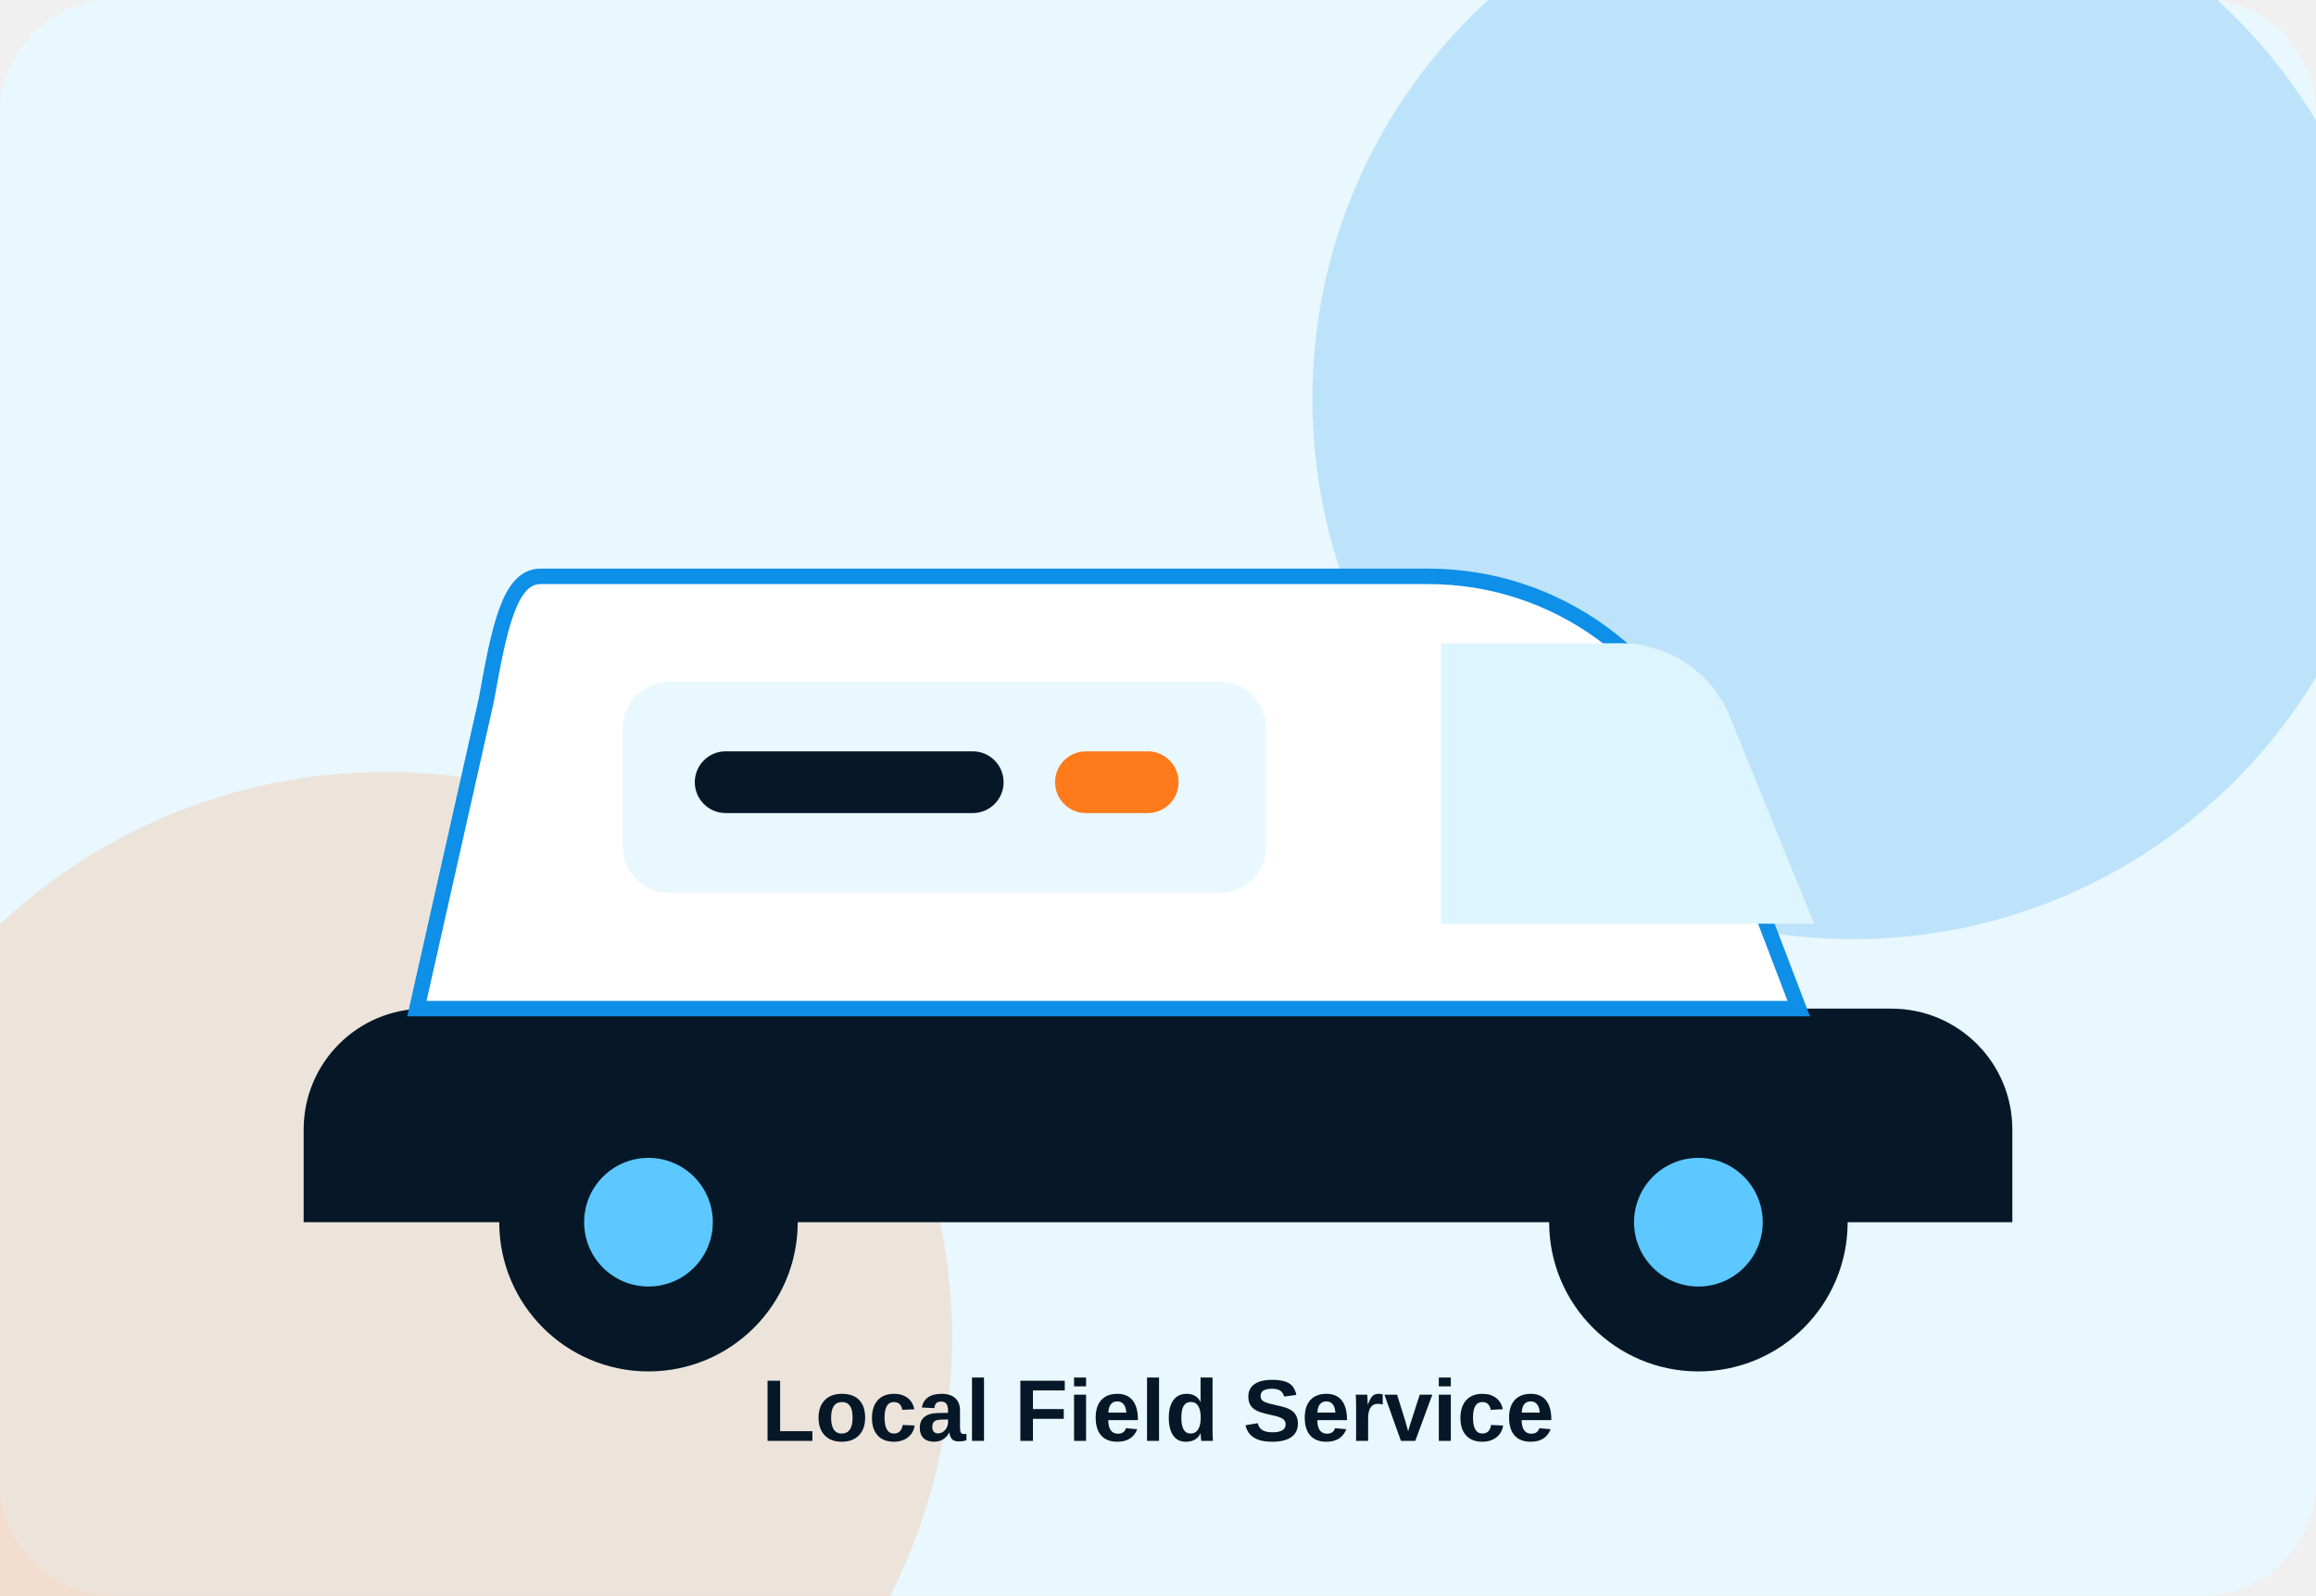
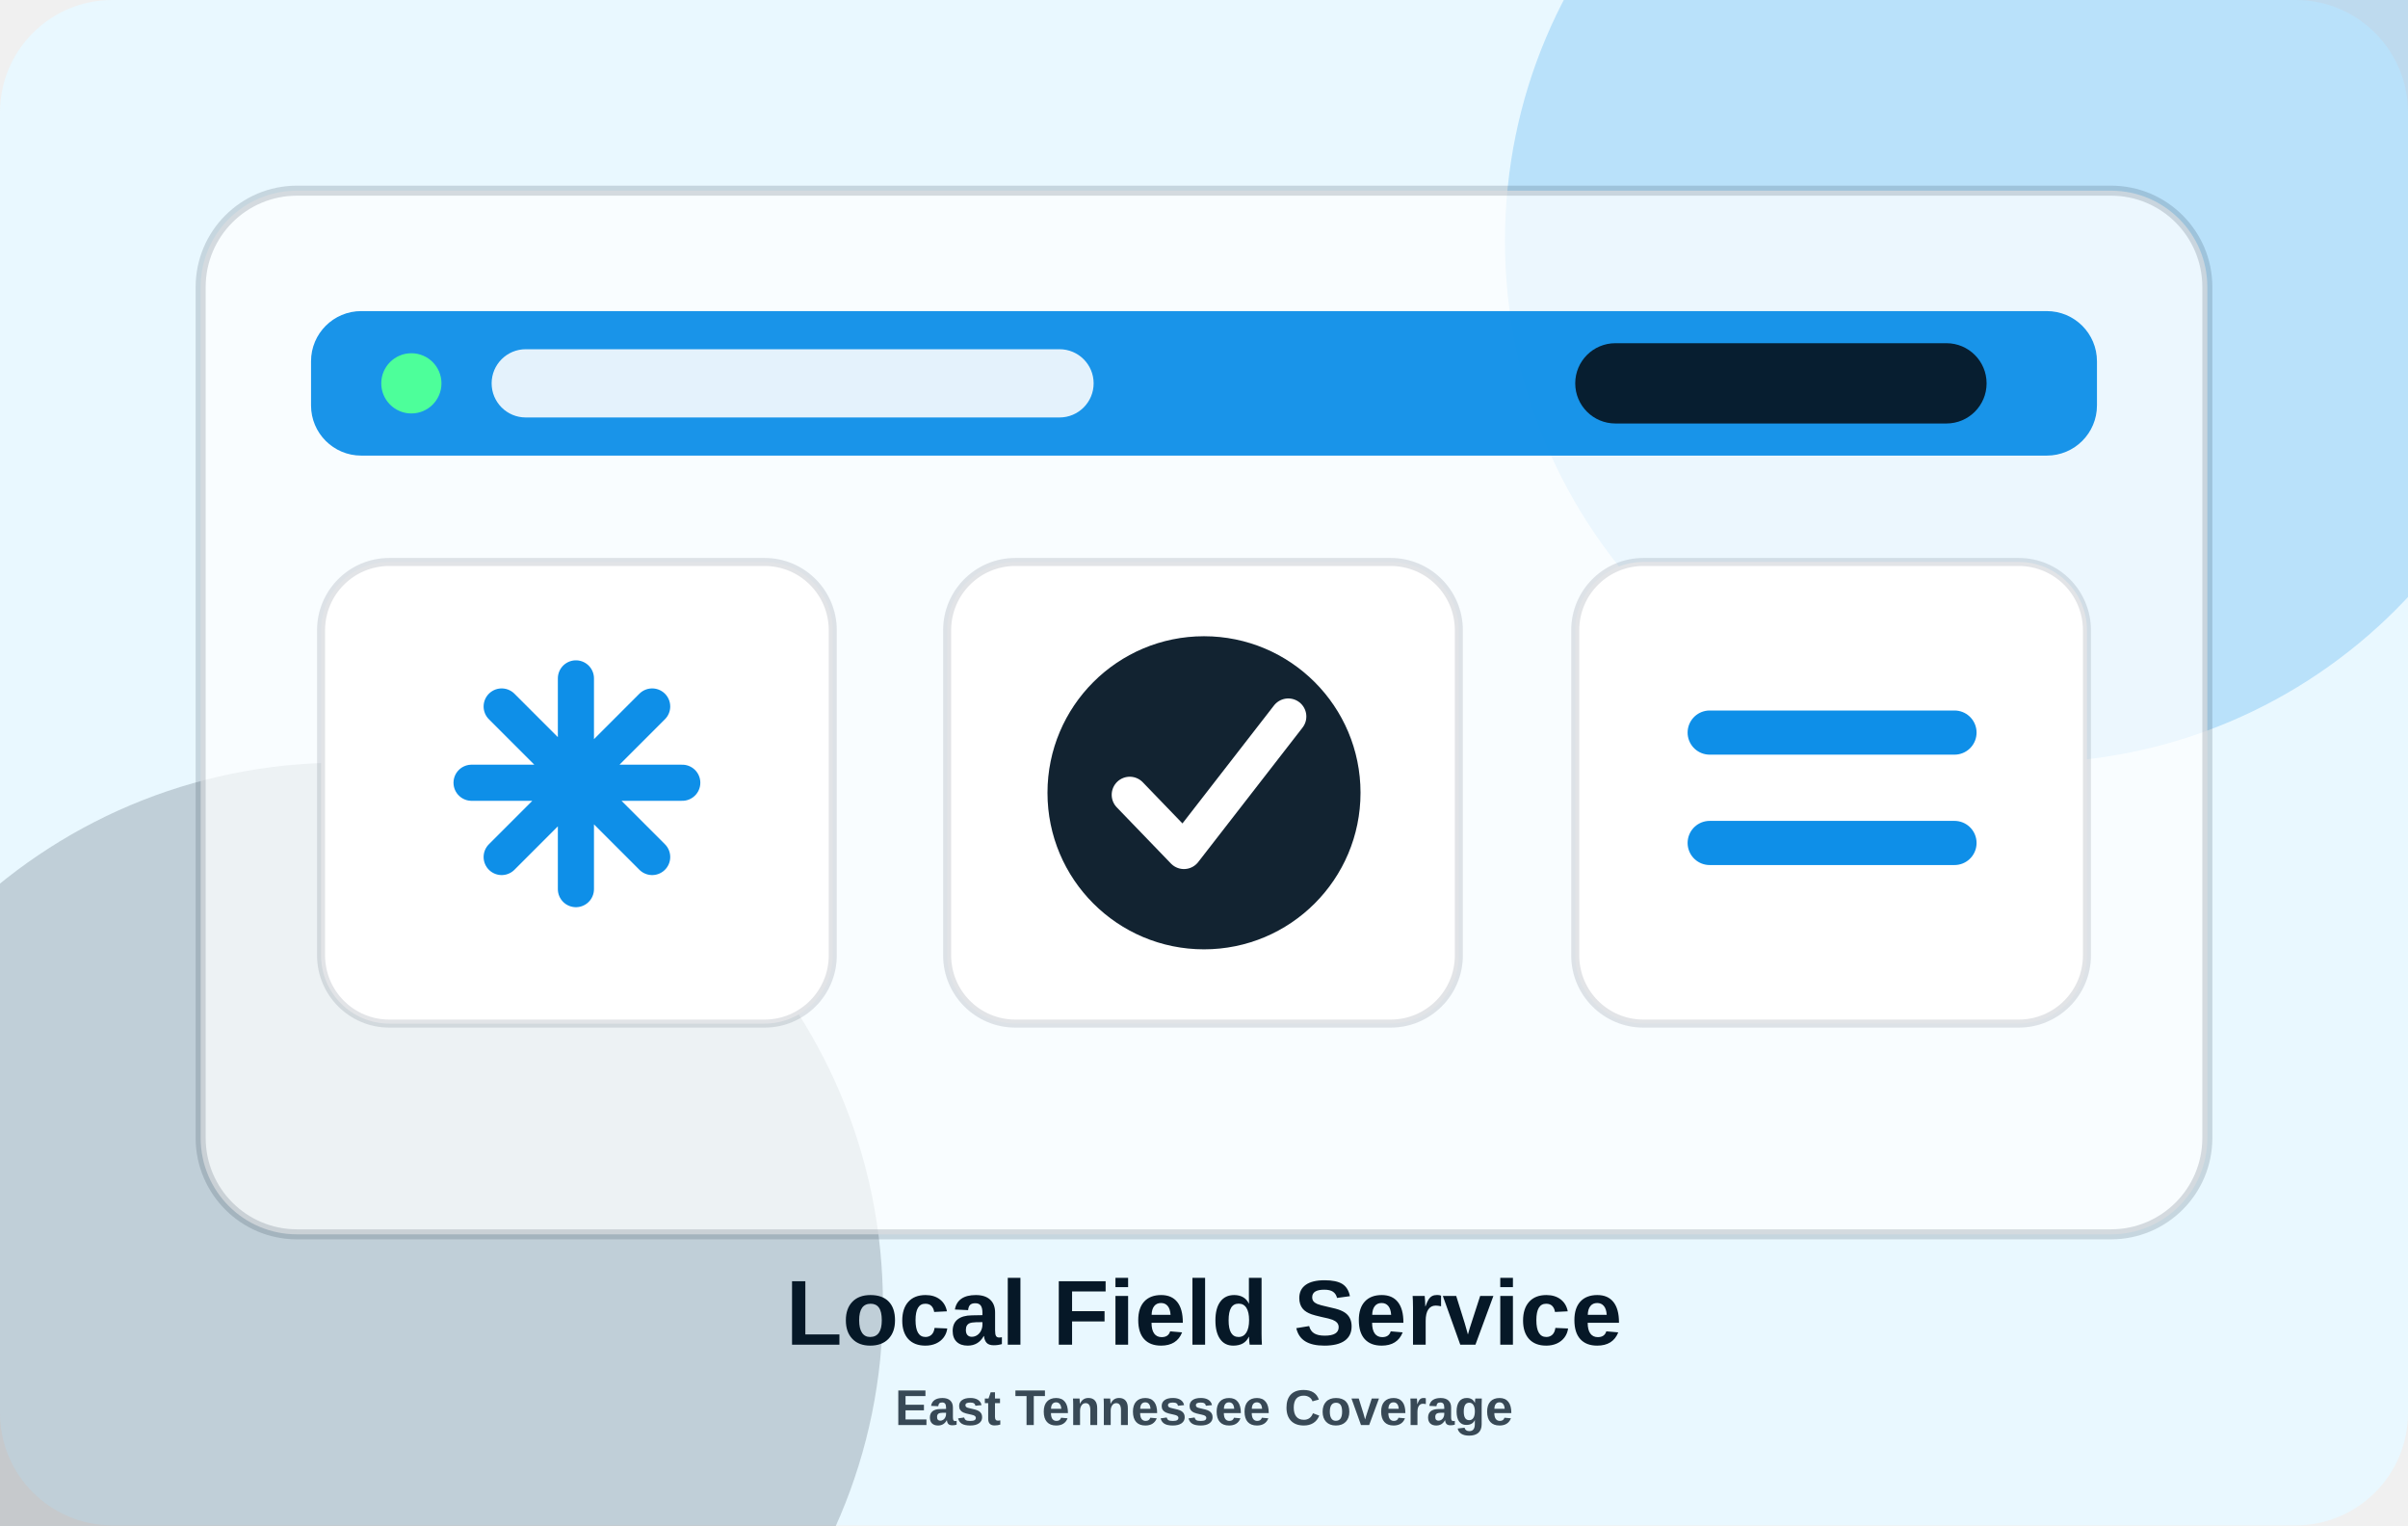
- <svg xmlns="http://www.w3.org/2000/svg" width="900" height="620" viewBox="0 0 900 620" fill="none">
-   <rect width="900" height="620" rx="44" fill="#E9F8FF" />
-   <circle cx="720" cy="155" r="210" fill="#0E8FE8" opacity=".2" />
-   <circle cx="150" cy="520" r="220" fill="#FF7A1A" opacity=".16" />
-   <path d="M165 392h570c26 0 47 21 47 47v36H118v-36c0-26 21-47 47-47z" fill="#061827" />
-   <path d="M210 224h345c50 0 93 32 110 79l34 89H162l27-120c5-28 9-48 21-48z" fill="#FFFFFF" stroke="#0E8FE8" stroke-width="6" />
-   <path d="M560 250h70c18 0 35 11 42 28l33 81H560V250z" fill="#DDF5FF" />
-   <rect x="242" y="265" width="250" height="82" rx="18" fill="#E9F8FF" />
-   <rect x="270" y="292" width="120" height="24" rx="12" fill="#061827" />
-   <rect x="410" y="292" width="48" height="24" rx="12" fill="#FF7A1A" />
-   <circle cx="252" cy="475" r="58" fill="#061827" />
-   <circle cx="252" cy="475" r="25" fill="#5CC8FF" />
-   <circle cx="660" cy="475" r="58" fill="#061827" />
-   <circle cx="660" cy="475" r="25" fill="#5CC8FF" />
-   <text x="450" y="560" text-anchor="middle" fill="#061827" font-family="Arial, sans-serif" font-size="34" font-weight="900">Local Field Service</text>
+ <svg xmlns="http://www.w3.org/2000/svg" width="1200" height="760" viewBox="0 0 1200 760" fill="none">
+   <rect width="1200" height="760" rx="56" fill="#e9f8ff" />
+   <circle cx="1010" cy="120" r="260" fill="#0e8fe8" opacity=".22" />
+   <circle cx="170" cy="650" r="270" fill="#061827" opacity=".18" />
+   <rect x="100" y="95" width="1000" height="520" rx="48" fill="rgba(255,255,255,.72)" stroke="rgba(16,32,51,.16)" stroke-width="5" />
+   <rect x="155" y="155" width="890" height="72" rx="25" fill="#0e8fe8" opacity=".95" />
+   <circle cx="205" cy="191" r="15" fill="#4dff9a" />
+   <rect x="245" y="174" width="300" height="34" rx="17" fill="#ffffff" opacity=".88" />
+   <rect x="785" y="171" width="205" height="40" rx="20" fill="#061827" opacity=".95" />
+   <rect x="160" y="280" width="255" height="230" rx="34" fill="#ffffff" stroke="rgba(16,32,51,.12)" stroke-width="4" />
+   <rect x="472" y="280" width="255" height="230" rx="34" fill="#ffffff" stroke="rgba(16,32,51,.12)" stroke-width="4" />
+   <rect x="785" y="280" width="255" height="230" rx="34" fill="#ffffff" stroke="rgba(16,32,51,.12)" stroke-width="4" />
+   <path d="M235 390h105M287 338v105M250 352l75 75M325 352l-75 75" stroke="#0e8fe8" stroke-width="18" stroke-linecap="round" />
+   <circle cx="600" cy="395" r="78" fill="#061827" opacity=".95" />
+   <path d="M563 396l27 28 52-67" stroke="#ffffff" stroke-width="18" stroke-linecap="round" stroke-linejoin="round" />
+   <path d="M852 365h122M852 420h122" stroke="#0e8fe8" stroke-width="22" stroke-linecap="round" />
+   <text x="600" y="670" text-anchor="middle" fill="#061827" font-family="Arial, sans-serif" font-size="46" font-weight="900">Local Field Service</text>
+   <text x="600" y="710" text-anchor="middle" fill="#061827" opacity=".78" font-family="Arial, sans-serif" font-size="25" font-weight="700">East Tennessee Coverage</text>
</svg>
